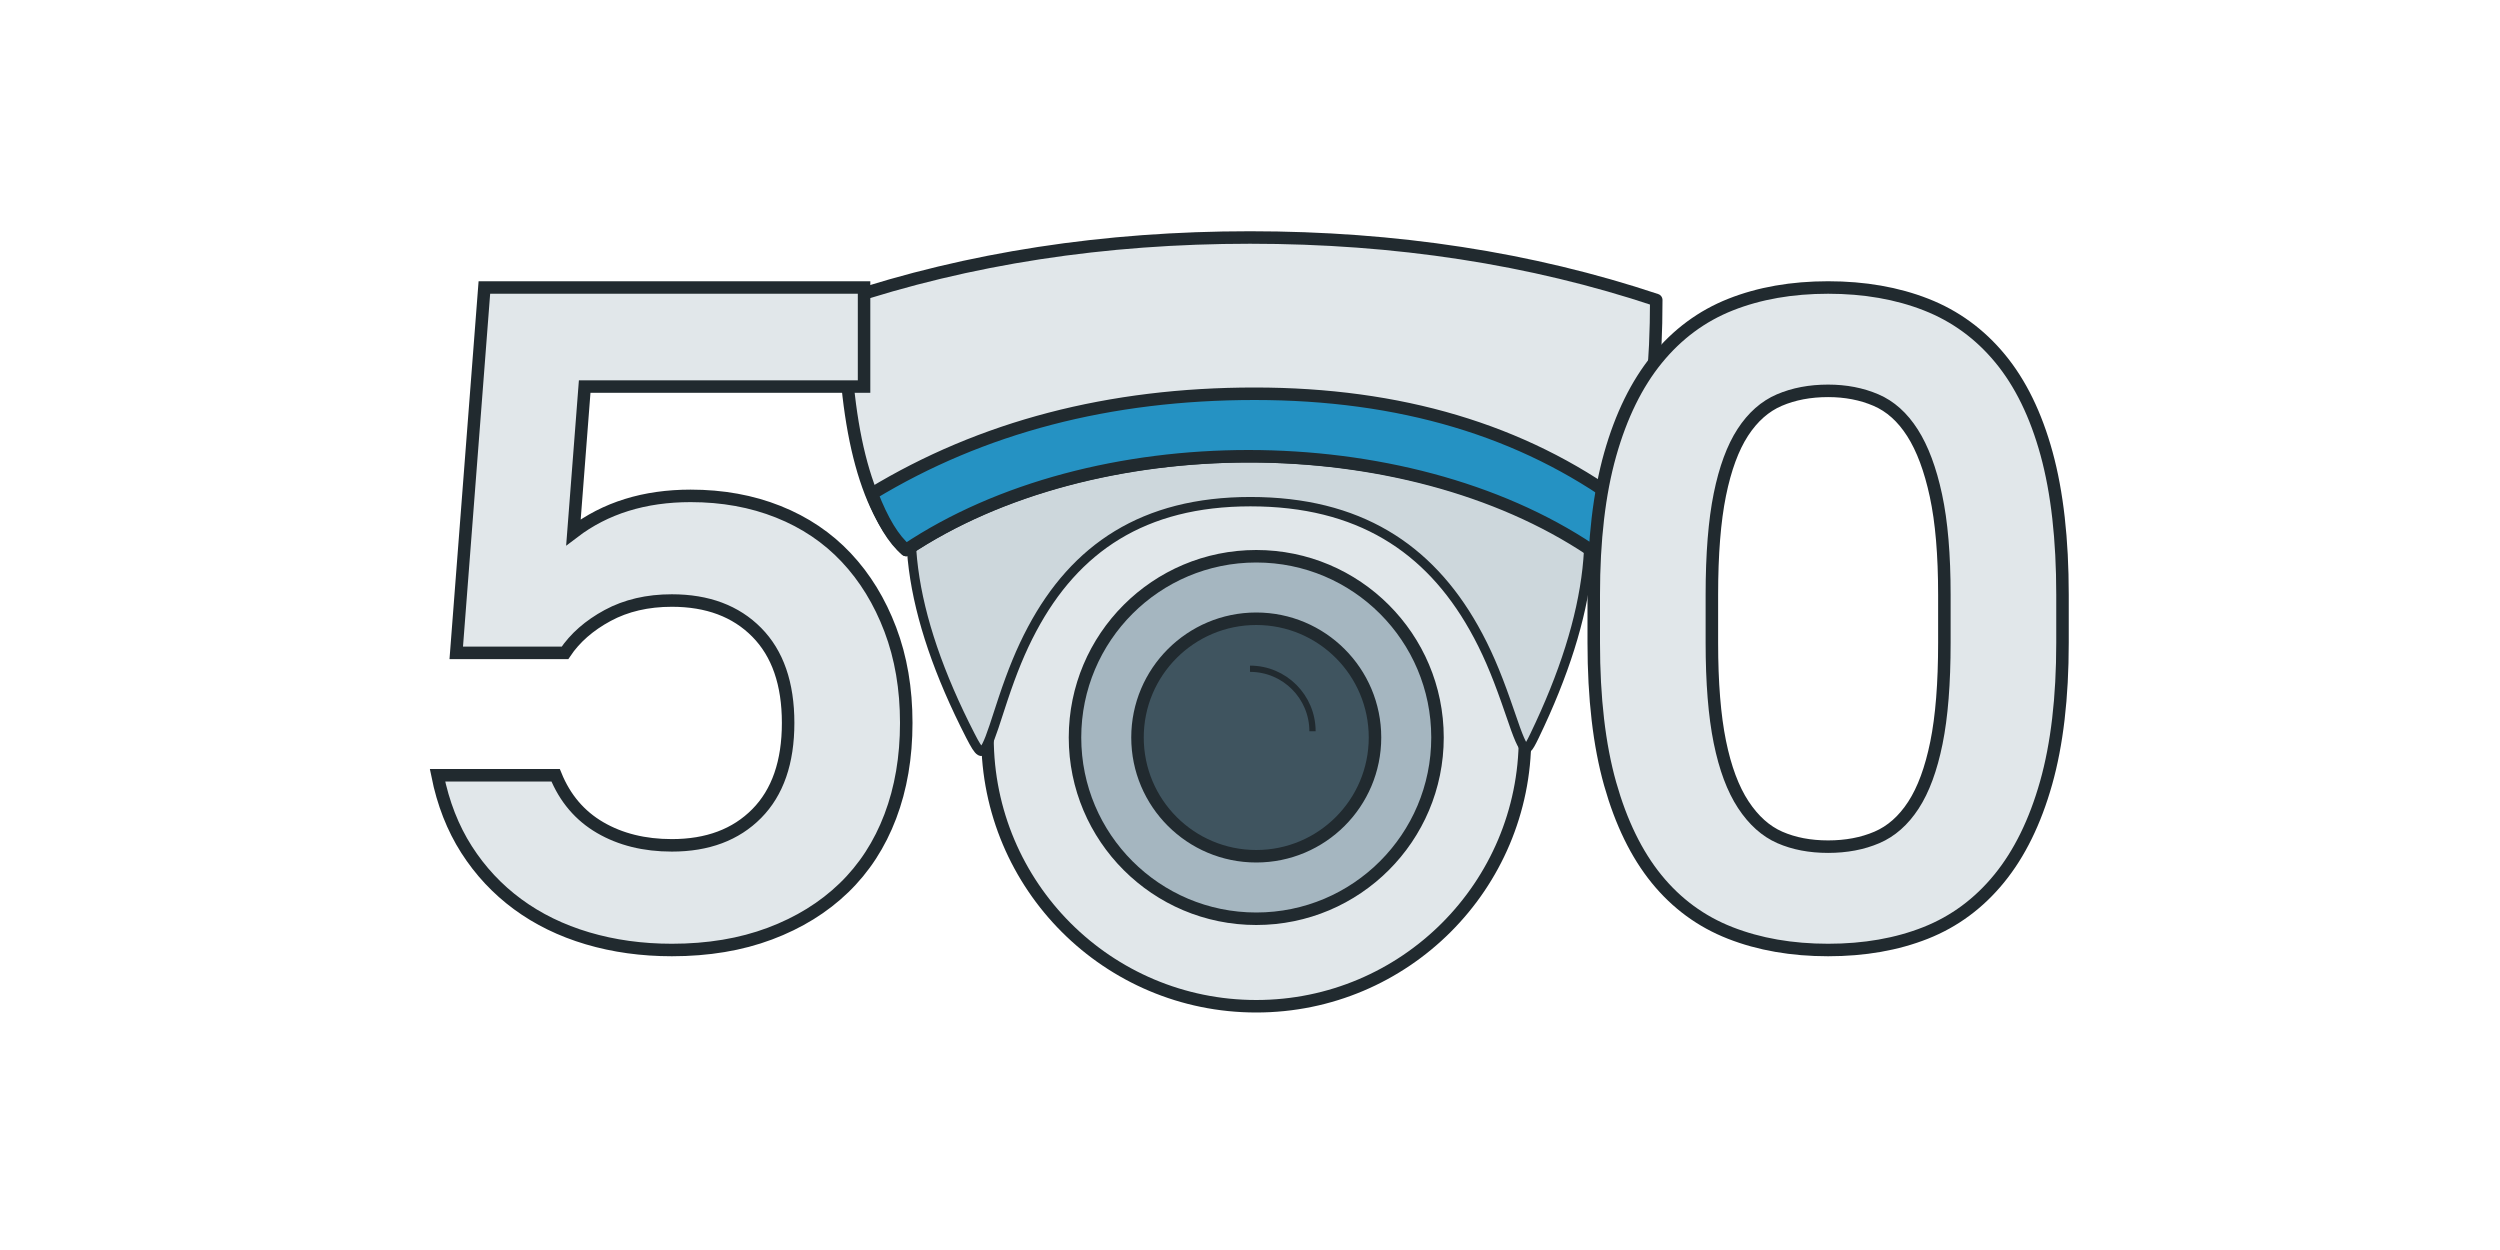
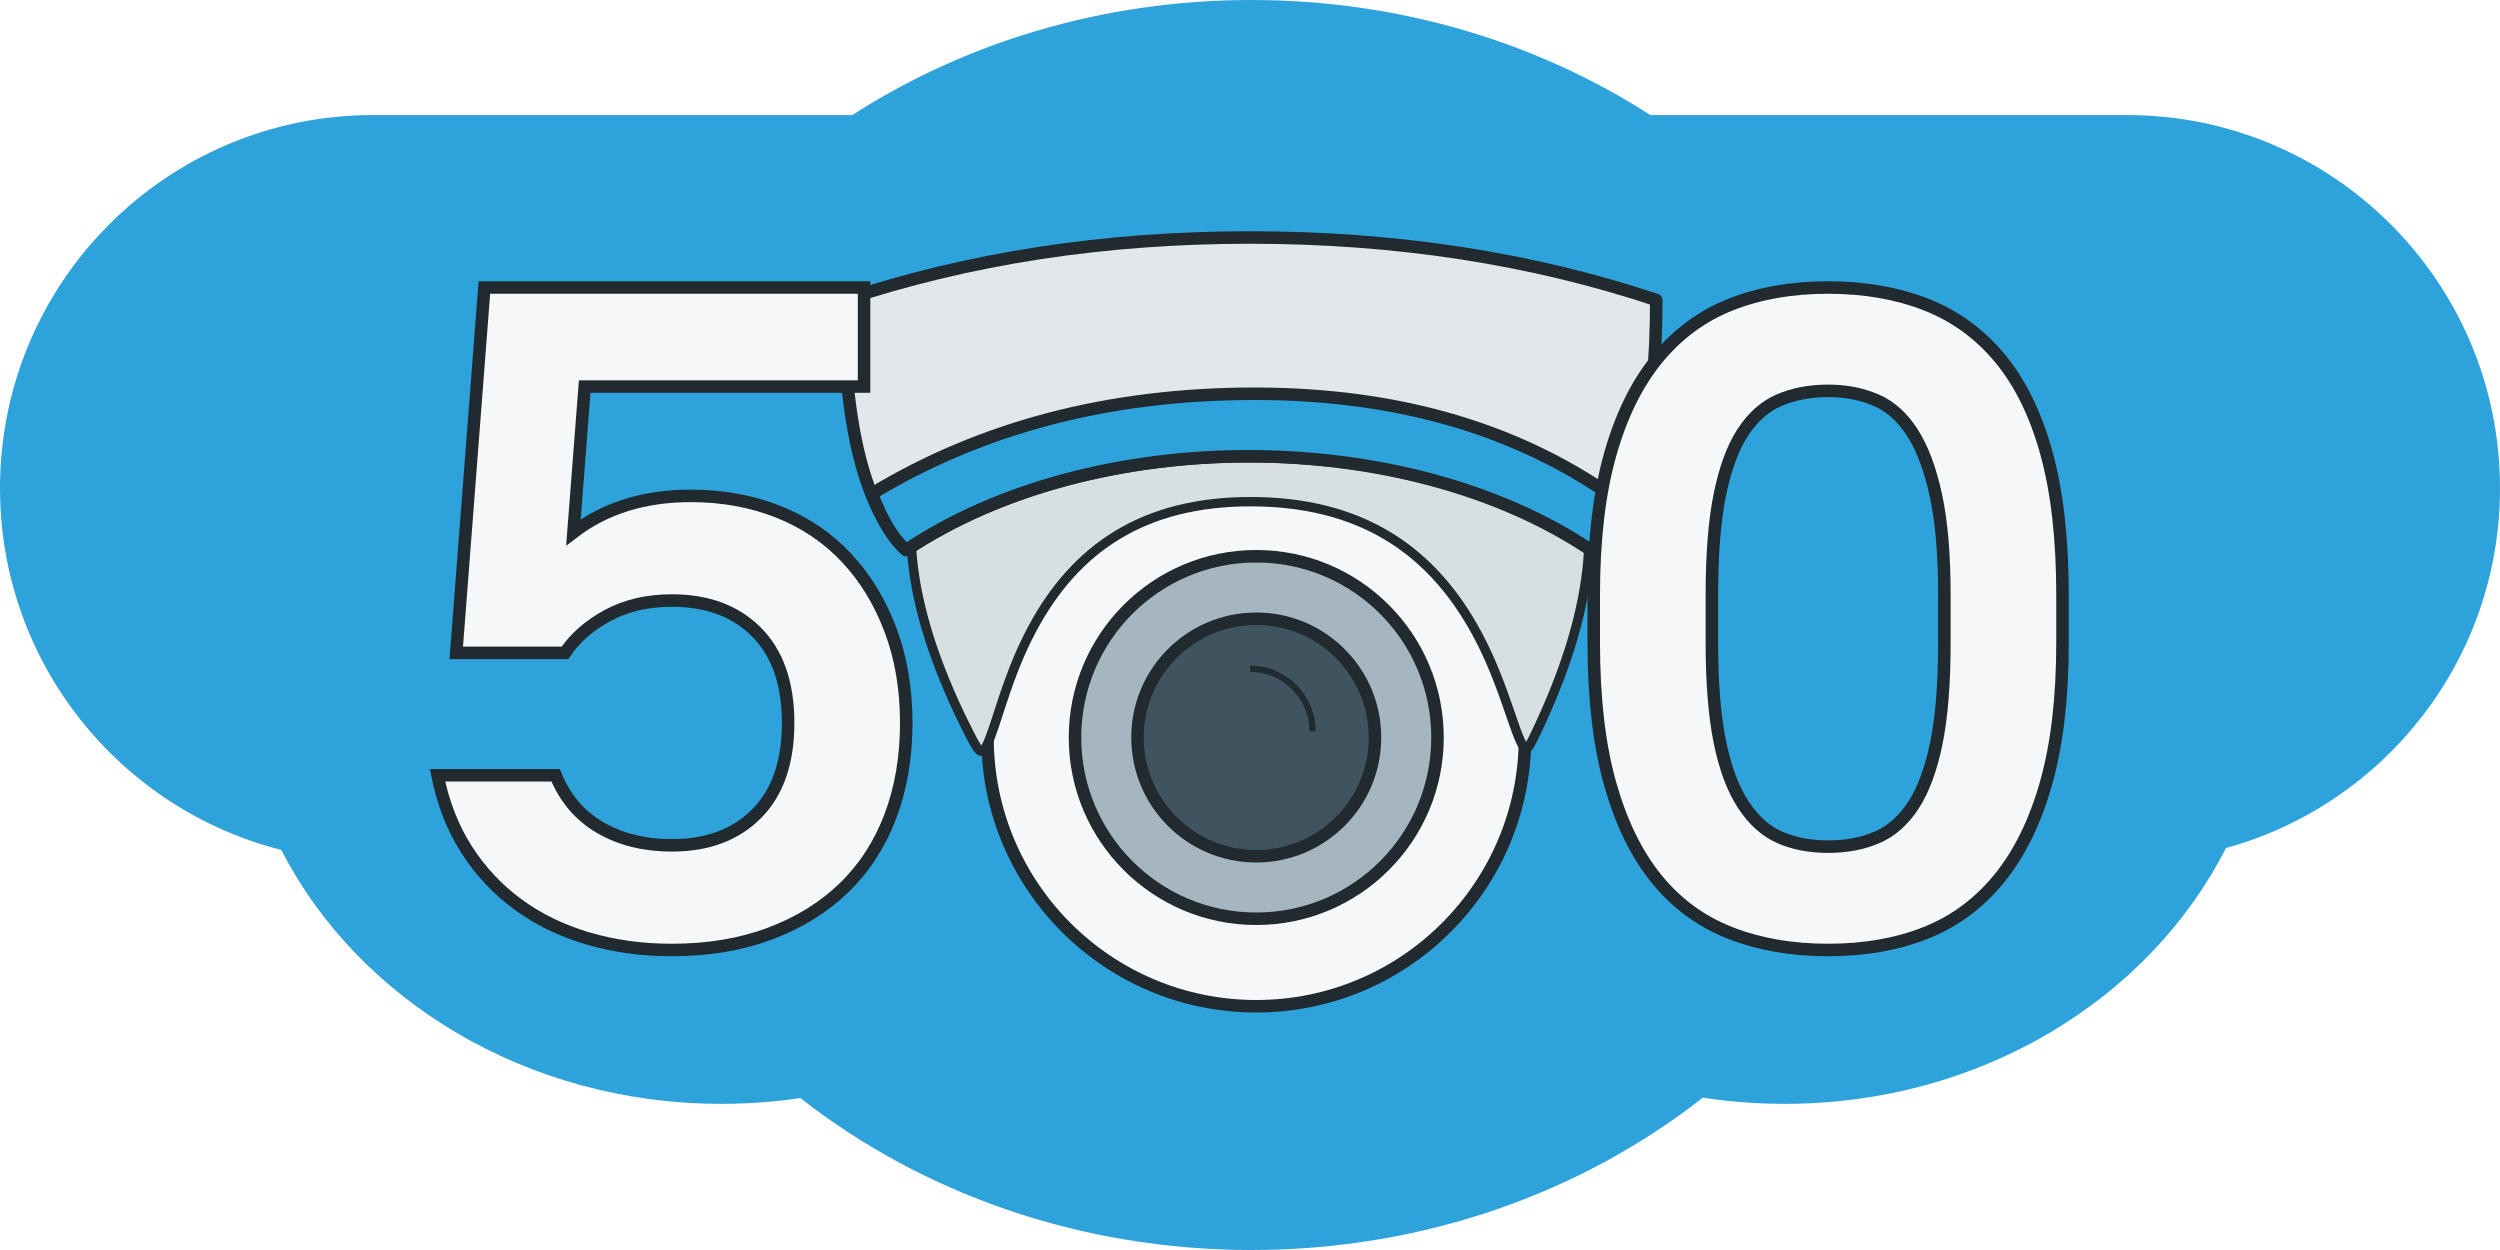
- <svg xmlns="http://www.w3.org/2000/svg" width="400" height="200" viewBox="0 0 400 200" fill="none">
-   <path d="M201 161C224.748 161 244 141.748 244 118C244 94.252 224.748 75 201 75C177.252 75 158 94.252 158 118C158 141.748 177.252 161 201 161Z" fill="#E1E7EA" stroke="#212A2F" stroke-width="2" />
-   <path d="M201 147C217.016 147 230 134.016 230 118C230 101.984 217.016 89 201 89C184.984 89 172 101.984 172 118C172 134.016 184.984 147 201 147Z" fill="#A5B6C0" stroke="#212A2F" stroke-width="2" />
-   <path d="M201 137C211.493 137 220 128.493 220 118C220 107.507 211.493 99 201 99C190.507 99 182 107.507 182 118C182 128.493 190.507 137 201 137Z" fill="#3F545F" stroke="#212A2F" stroke-width="2" />
-   <path d="M210 117C210 111.477 205.523 107 200 107" stroke="#212A2F" />
-   <path fill-rule="evenodd" clip-rule="evenodd" d="M148.998 69.75C143.136 82.13 145.2 98.111 155.269 117.725C156.783 120.674 157.111 120.777 157.876 119.265C158.211 118.603 158.566 117.676 159.046 116.246C159.244 115.657 160.203 112.698 160.498 111.817C161.953 107.47 163.335 104.04 165.137 100.656C172.025 87.724 182.936 80.266 200.078 80.266C217.367 80.266 228.576 87.656 235.796 100.43C237.807 103.987 239.317 107.552 240.941 112.167C241.114 112.659 242.219 115.873 242.498 116.639C242.991 117.994 243.363 118.848 243.701 119.373C244.188 120.127 244.425 120.01 245.519 117.742C254.979 98.125 256.736 82.138 250.864 69.75H148.998Z" fill="#CDD7DC" stroke="#212A2F" stroke-width="1.5" />
-   <path fill-rule="evenodd" clip-rule="evenodd" d="M135 48C155 41.333 176.667 38 200 38C223.333 38 245 41.333 265 48C265 68 261.667 81.333 255 88C225 68 175 68 145 88C138.333 81.333 135 68 135 48Z" fill="#E1E7EA" stroke="#212A2F" stroke-width="2" stroke-linejoin="round" />
-   <path class="brand_element" fill-rule="evenodd" clip-rule="evenodd" d="M139.5 79C157.093 68.333 177.508 63 200.745 63C223.981 63 243.566 68.833 259.5 80.5C259.168 82.167 257.508 84.667 254.521 88C224.645 68 174.853 68 144.977 88C142.985 86.333 141.16 83.333 139.5 79Z" fill="#2592C3" stroke="#212A2F" stroke-width="2" stroke-linejoin="round" />
-   <path d="M77.5 46H138.25V61.848H93.55L91.75 85.171C96.85 81.284 103.1 79.34 110.5 79.34C115.6 79.34 120.275 80.187 124.525 81.882C128.775 83.576 132.4 86.018 135.4 89.207C138.4 92.397 140.75 96.234 142.45 100.719C144.15 105.205 145 110.188 145 115.67C145 121.152 144.15 126.135 142.45 130.621C140.75 135.106 138.275 138.918 135.025 142.058C131.775 145.197 127.825 147.639 123.175 149.384C118.525 151.128 113.3 152 107.5 152C102.7 152 98.2 151.377 94 150.131C89.8 148.885 86.075 147.066 82.825 144.674C79.575 142.282 76.85 139.367 74.65 135.928C72.45 132.489 70.9 128.528 70 124.042H88.9C90.4 127.73 92.775 130.521 96.025 132.415C99.275 134.308 103.1 135.255 107.5 135.255C113.2 135.255 117.725 133.561 121.075 130.172C124.425 126.783 126.1 121.949 126.1 115.67C126.1 109.391 124.425 104.557 121.075 101.168C117.725 97.779 113.2 96.085 107.5 96.085C103.6 96.085 100.175 96.882 97.225 98.477C94.275 100.071 92 102.065 90.4 104.457H73L77.5 46Z" fill="#E1E7EA" stroke="#212A2F" stroke-width="2" />
-   <path d="M292.5 46C298.3 46 303.525 46.91 308.175 48.731C312.825 50.552 316.775 53.431 320.025 57.368C323.275 61.305 325.75 66.373 327.45 72.574C329.15 78.774 330 86.304 330 95.162V102.838C330 111.598 329.125 119.078 327.375 125.279C325.625 131.479 323.125 136.572 319.875 140.559C316.625 144.545 312.7 147.448 308.1 149.269C303.5 151.09 298.3 152 292.5 152C286.7 152 281.475 151.09 276.825 149.269C272.175 147.448 268.25 144.569 265.05 140.632C261.85 136.695 259.375 131.627 257.625 125.426C255.875 119.226 255 111.696 255 102.838V95.162C255 86.402 255.875 78.922 257.625 72.722C259.375 66.521 261.875 61.428 265.125 57.441C268.375 53.455 272.3 50.552 276.9 48.731C281.5 46.91 286.7 46 292.5 46ZM292.5 62.535C289.6 62.535 287 63.027 284.7 64.011C282.4 64.995 280.45 66.718 278.85 69.178C277.25 71.639 276.025 74.96 275.175 79.144C274.325 83.326 273.9 88.666 273.9 95.162V102.838C273.9 109.236 274.325 114.526 275.175 118.709C276.025 122.892 277.275 126.238 278.925 128.748C280.575 131.258 282.525 133.005 284.775 133.989C287.025 134.973 289.6 135.465 292.5 135.465C295.4 135.465 298 134.973 300.3 133.989C302.6 133.005 304.55 131.282 306.15 128.822C307.75 126.361 308.975 123.039 309.825 118.857C310.675 114.674 311.1 109.334 311.1 102.838V95.162C311.1 88.764 310.65 83.474 309.75 79.291C308.85 75.108 307.6 71.762 306 69.252C304.4 66.742 302.45 64.995 300.15 64.011C297.85 63.027 295.3 62.535 292.5 62.535Z" fill="#E1E7EA" stroke="#212A2F" stroke-width="2" />
+ <svg xmlns="http://www.w3.org/2000/svg" viewBox="0 0 400 200" version="1.1">
+   <g id="Cloud/Placeholders/500" stroke="none" stroke-width="1" fill="none" fill-rule="evenodd">
+     <path d="M200.211,0 C223.999,0 246.029,6.815 264.053,18.406 L340.299,18.408 C373.271,18.408 400,45.137 400,78.109 C400,105.592 381.43,128.738 356.153,135.683 C343.895,159.839 316.901,176.617 285.572,176.617 C281.1,176.617 276.717,176.275 272.452,175.619 C253.093,190.809 227.837,200 200.211,200 C172.63,200 147.411,190.839 128.061,175.692 C123.949,176.3 119.727,176.617 115.423,176.617 C84.225,176.617 57.327,159.979 44.996,135.986 C19.135,129.436 3.41650556e-15,106.007 0,78.109 C-4.03793284e-15,45.137 26.729,18.408 59.701,18.408 L136.369,18.406 C154.392,6.815 176.423,0 200.211,0 Z" id="Cloud" fill="#2EA2DB" class="brand_element_cloud" />
+     <circle class="svg_light2" id="Oval" stroke="#212A2F" stroke-width="2" fill="#F5F7F9" cx="201" cy="118" r="43" />
+     <circle id="Oval" stroke="#212A2F" stroke-width="2" fill="#A5B6C0" cx="201" cy="118" r="29" />
+     <circle id="Oval" stroke="#212A2F" stroke-width="2" fill="#3F545F" cx="201" cy="118" r="19" />
+     <path d="M210,117 C210,111.477 205.523,107 200,107" id="Path" stroke="#212A2F" />
+     <path d="M148.998,69.75 C143.136,82.13 145.2,98.111 155.269,117.725 C156.783,120.674 157.111,120.777 157.876,119.265 C158.211,118.603 158.566,117.676 159.046,116.246 C159.244,115.657 160.203,112.698 160.498,111.817 C161.953,107.47 163.335,104.04 165.137,100.656 C172.025,87.724 182.936,80.267 200.078,80.267 C217.367,80.267 228.576,87.656 235.796,100.43 C237.807,103.987 239.317,107.552 240.941,112.167 C241.114,112.659 242.219,115.873 242.498,116.639 C242.991,117.994 243.363,118.848 243.701,119.373 C244.188,120.127 244.425,120.01 245.519,117.742 C254.979,98.125 256.736,82.138 250.864,69.75 L148.998,69.75 Z" id="Rectangle" stroke="#212A2F" stroke-width="1.5" fill="#D7DFE3" />
+     <path d="M135,48 C155,41.333 176.667,38 200,38 C223.333,38 245,41.333 265,48 C265,68 261.667,81.333 255,88 C225,68 175,68 145,88 C138.333,81.333 135,68 135,48 Z" id="Path-5" stroke="#212A2F" stroke-width="2" fill="#E1E7EA" stroke-linejoin="round" />
+     <path d="M139.5,79 C157.093,68.333 177.508,63 200.745,63 C223.981,63 243.566,68.833 259.5,80.5 C259.168,82.167 257.508,84.667 254.521,88 C224.645,68 174.853,68 144.977,88 C142.985,86.333 141.16,83.333 139.5,79 Z" id="Path-5" stroke="#212A2F" stroke-width="2" fill="#2EA2DB" class="brand_element" stroke-linejoin="round" />
+     <path d="M77.5,46 L138.25,46 L138.25,61.848 L93.55,61.848 L91.75,85.171 C96.85,81.283 103.1,79.34 110.5,79.34 C115.6,79.34 120.275,80.187 124.525,81.882 C128.775,83.576 132.4,86.018 135.4,89.207 C138.4,92.397 140.75,96.234 142.45,100.719 C144.15,105.205 145,110.188 145,115.67 C145,121.152 144.15,126.135 142.45,130.621 C140.75,135.106 138.275,138.918 135.025,142.058 C131.775,145.197 127.825,147.639 123.175,149.384 C118.525,151.128 113.3,152 107.5,152 C102.7,152 98.2,151.377 94,150.131 C89.8,148.885 86.075,147.066 82.825,144.674 C79.575,142.282 76.85,139.367 74.65,135.928 C72.45,132.489 70.9,128.528 70,124.042 L88.9,124.042 C90.4,127.73 92.775,130.521 96.025,132.415 C99.275,134.308 103.1,135.255 107.5,135.255 C113.2,135.255 117.725,133.561 121.075,130.172 C124.425,126.783 126.1,121.949 126.1,115.67 C126.1,109.391 124.425,104.557 121.075,101.168 C117.725,97.779 113.2,96.085 107.5,96.085 C103.6,96.085 100.175,96.882 97.225,98.477 C94.275,100.071 92,102.065 90.4,104.457 L73,104.457 L77.5,46 Z" class="svg_light2" id="5" stroke="#212A2F" stroke-width="2" fill="#F5F7F9" fill-rule="nonzero" />
+     <path d="M292.5,46 C298.3,46 303.525,46.91 308.175,48.731 C312.825,50.552 316.775,53.431 320.025,57.368 C323.275,61.305 325.75,66.373 327.45,72.574 C329.15,78.774 330,86.304 330,95.162 L330,102.838 C330,111.598 329.125,119.078 327.375,125.279 C325.625,131.479 323.125,136.572 319.875,140.558 C316.625,144.545 312.7,147.448 308.1,149.269 C303.5,151.09 298.3,152 292.5,152 C286.7,152 281.475,151.09 276.825,149.269 C272.175,147.448 268.25,144.569 265.05,140.632 C261.85,136.695 259.375,131.627 257.625,125.426 C255.875,119.226 255,111.696 255,102.838 L255,95.162 C255,86.402 255.875,78.922 257.625,72.721 C259.375,66.521 261.875,61.428 265.125,57.442 C268.375,53.455 272.3,50.552 276.9,48.731 C281.5,46.91 286.7,46 292.5,46 Z M292.5,62.535 C289.6,62.535 287,63.027 284.7,64.011 C282.4,64.995 280.45,66.718 278.85,69.178 C277.25,71.639 276.025,74.961 275.175,79.143 C274.325,83.326 273.9,88.666 273.9,95.162 L273.9,95.162 L273.9,102.838 C273.9,109.236 274.325,114.526 275.175,118.709 C276.025,122.892 277.275,126.238 278.925,128.748 C280.575,131.258 282.525,133.005 284.775,133.989 C287.025,134.973 289.6,135.465 292.5,135.465 C295.4,135.465 298,134.973 300.3,133.989 C302.6,133.005 304.55,131.282 306.15,128.822 C307.75,126.361 308.975,123.039 309.825,118.857 C310.675,114.674 311.1,109.334 311.1,102.838 L311.1,102.838 L311.1,95.162 C311.1,88.764 310.65,83.474 309.75,79.291 C308.85,75.108 307.6,71.762 306,69.252 C304.4,66.742 302.45,64.995 300.15,64.011 C297.85,63.027 295.3,62.535 292.5,62.535 Z" class="svg_light2" id="0" stroke="#212A2F" stroke-width="2" fill="#F5F7F9" fill-rule="nonzero" />
+   </g>
</svg>
